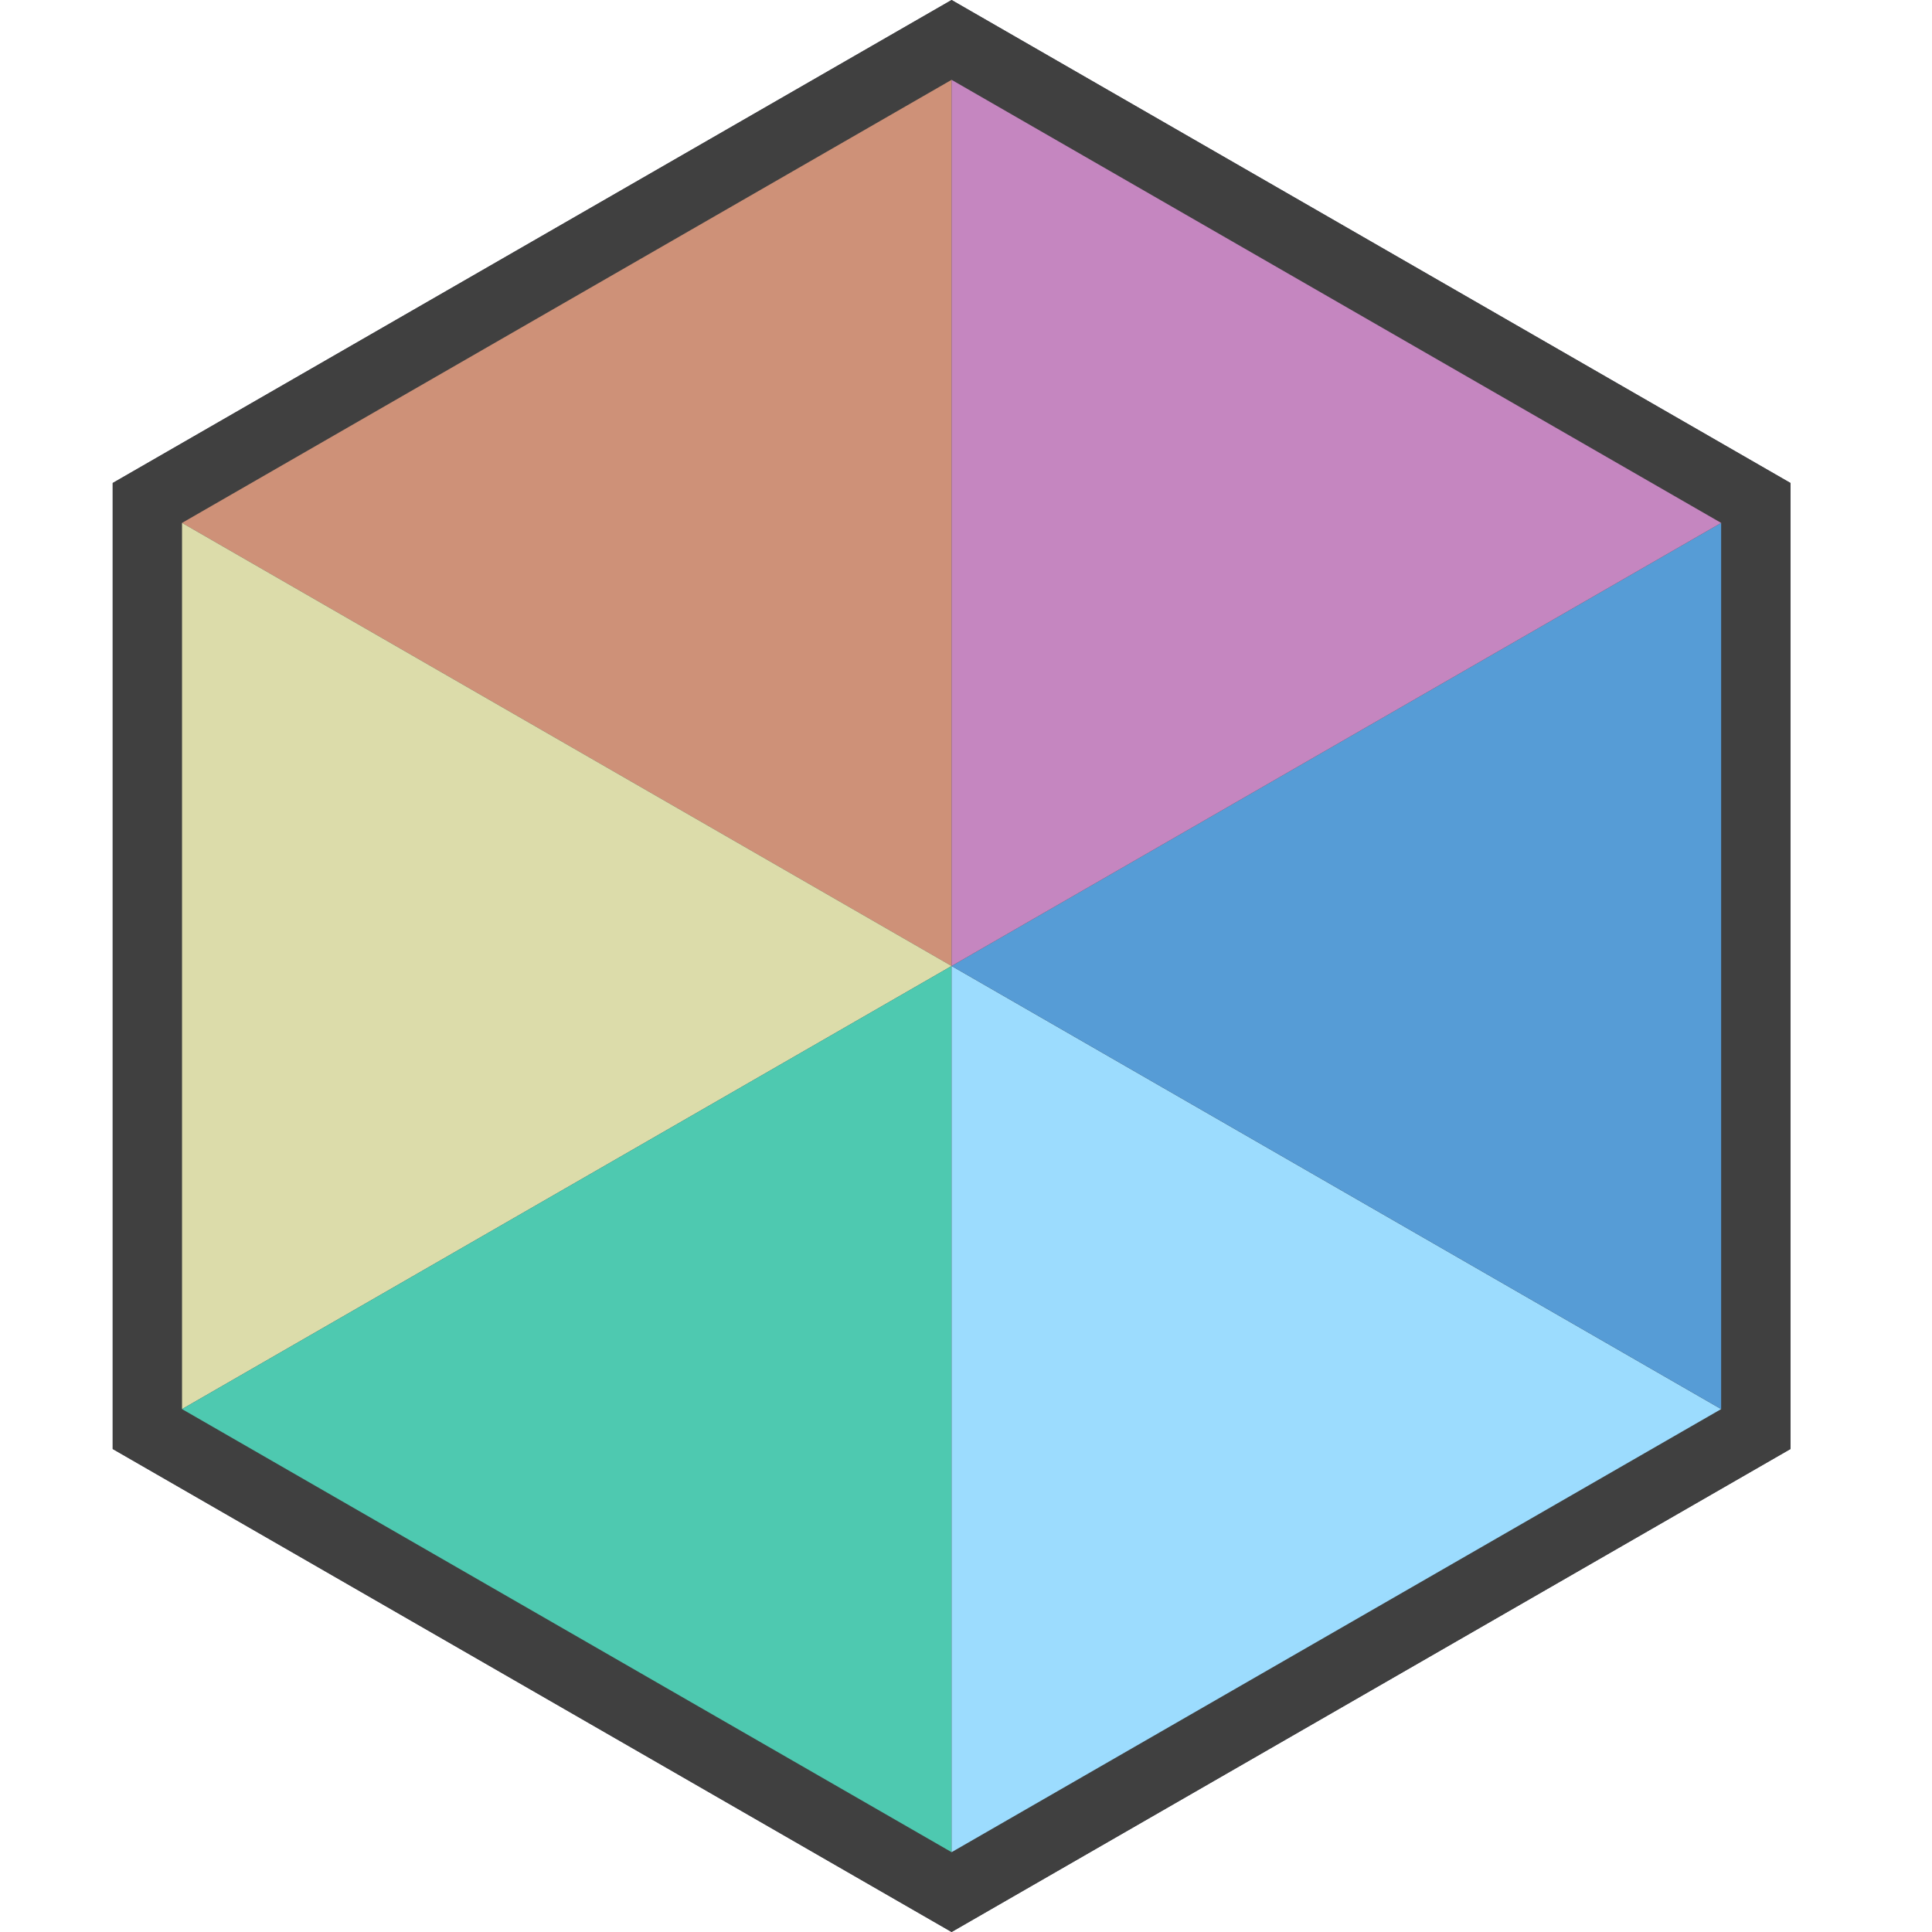
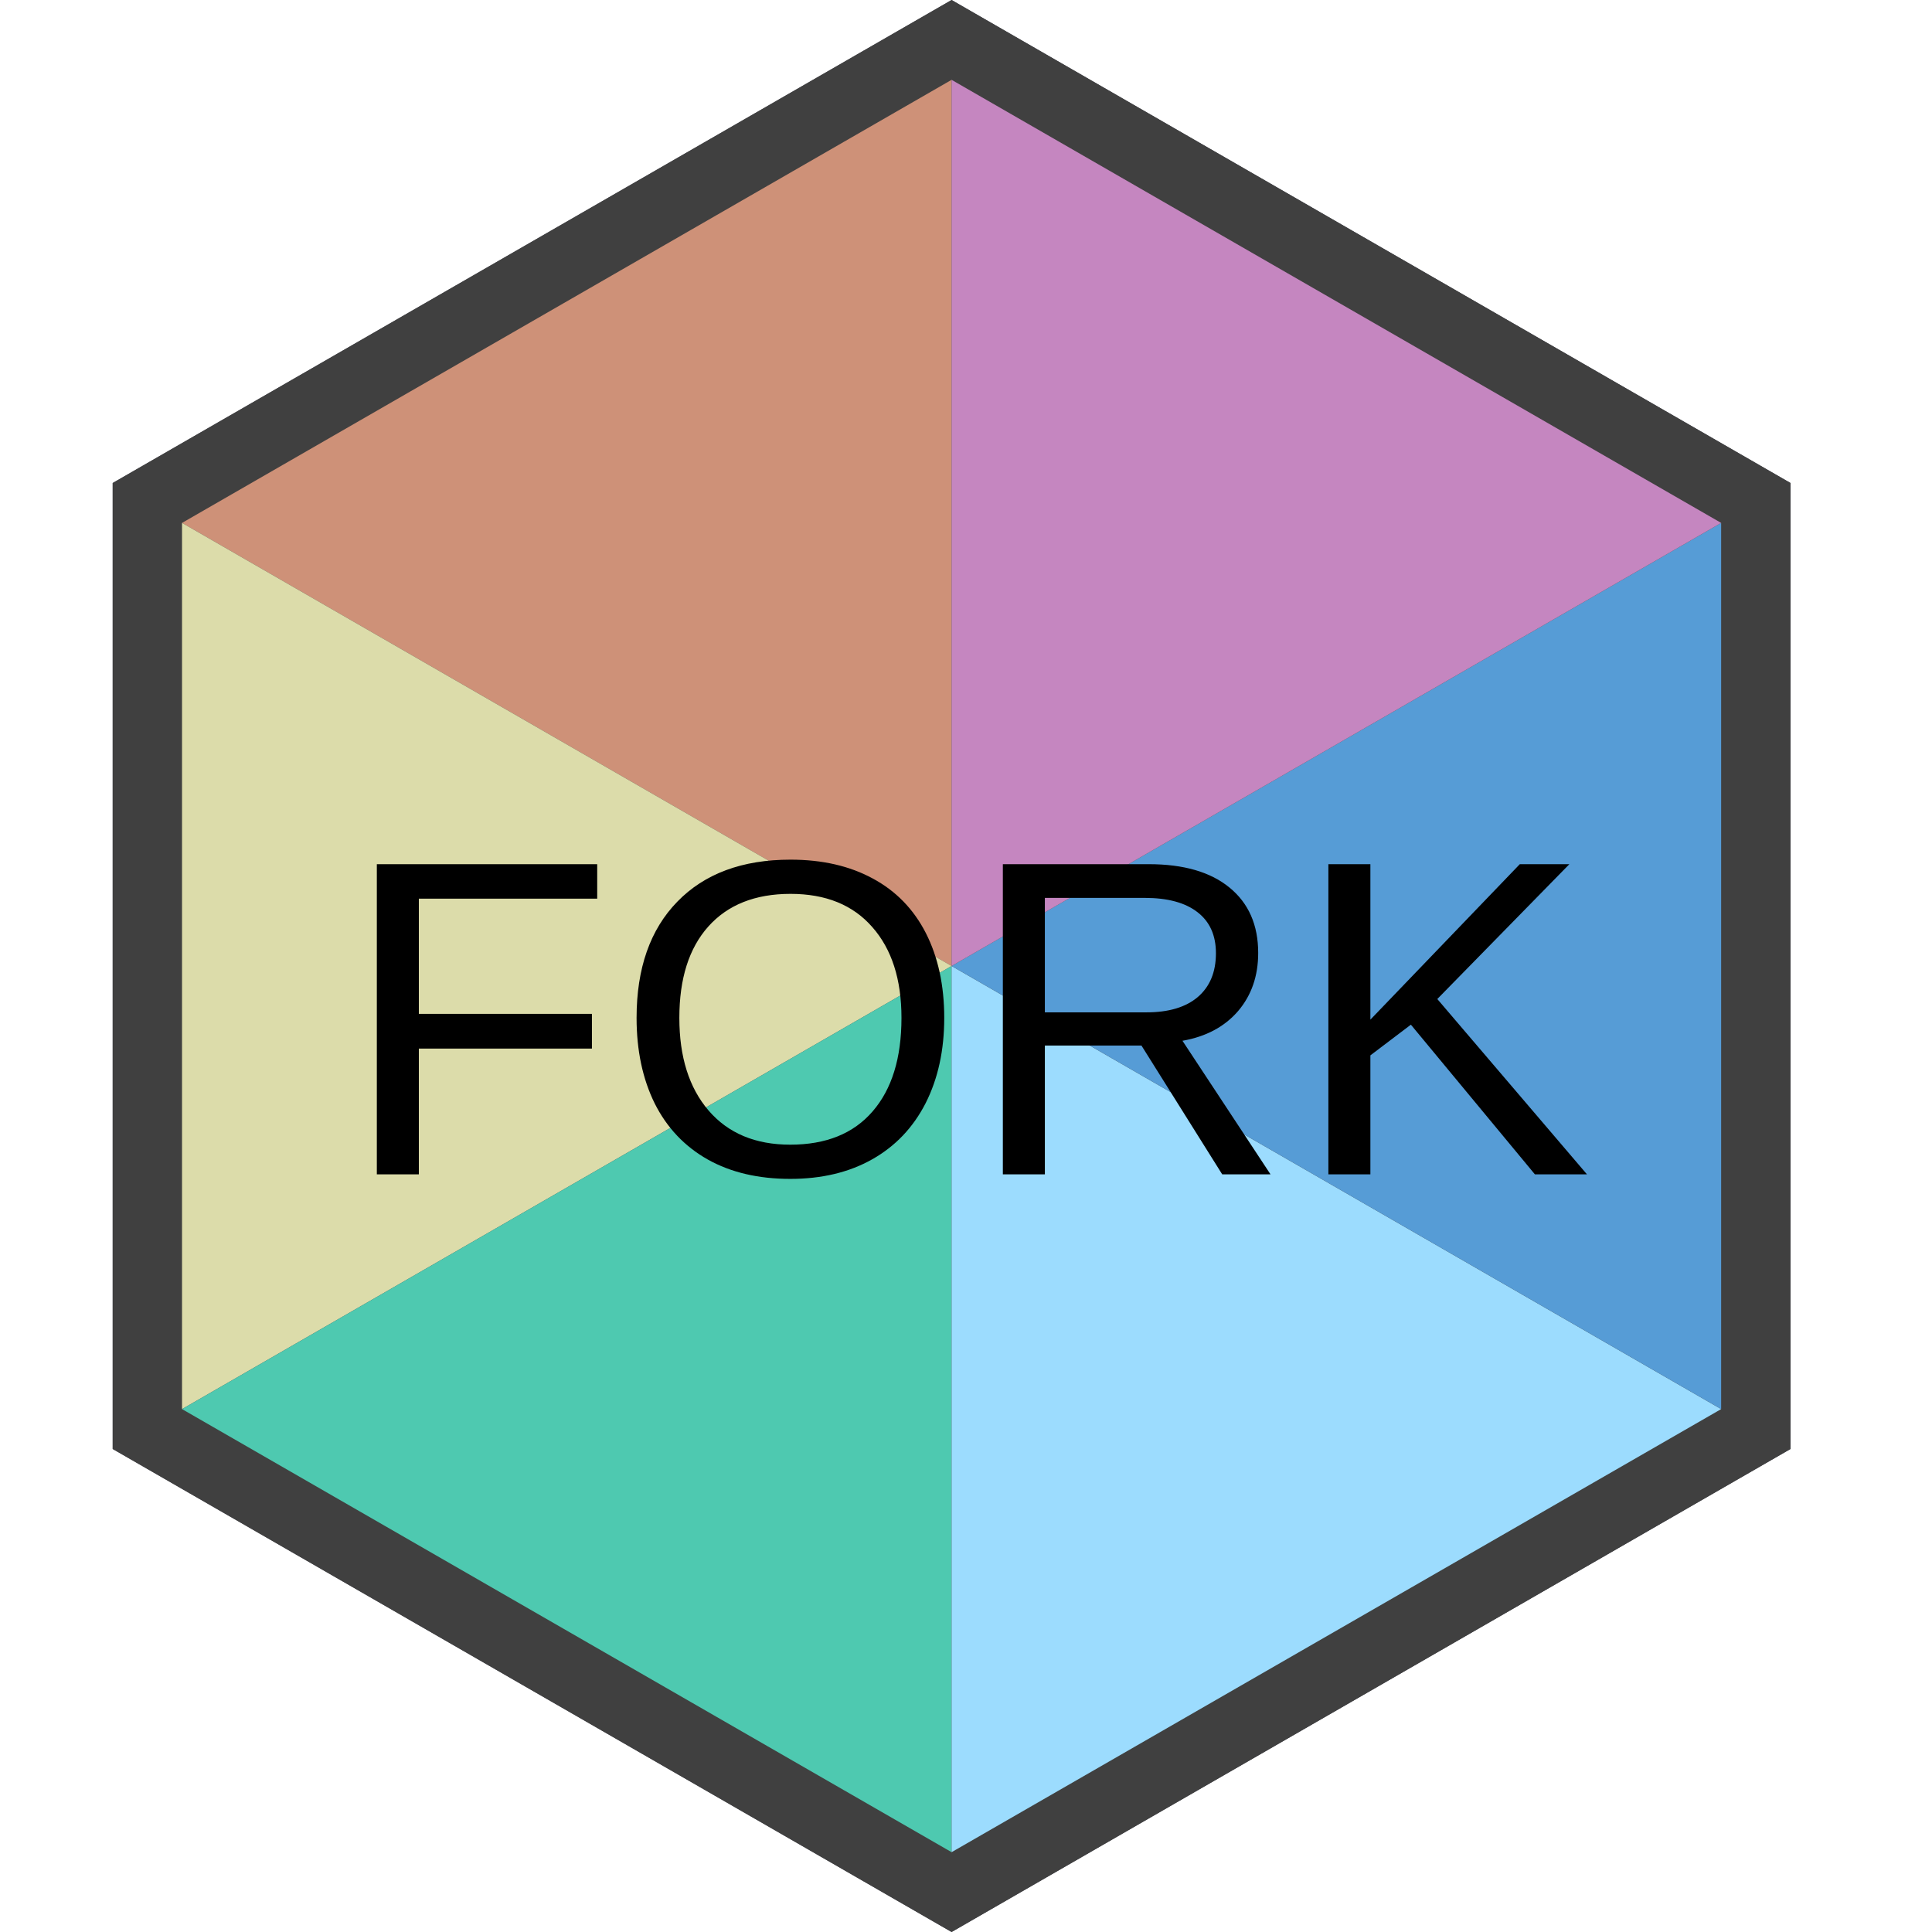
<svg xmlns="http://www.w3.org/2000/svg" width="120" height="120" viewBox="0 0 120 120" fill="none">
  <path d="M7 30V90L59.105 120L111.211 90V30L59.105 0L7 30Z" fill="#454552" />
  <path d="M7 30V90L59.105 120L111.211 90V30L59.105 0L7 30Z" fill="#404040" />
  <path d="M11.306 32.479L59.105 60V4.958L11.306 32.479Z" fill="#CE9178" />
  <path d="M59.105 60L11.306 32.479V87.521L59.105 60Z" fill="#DCDCAA" />
  <path d="M59.105 60L11.306 87.521L59.105 115.042V60Z" fill="#4EC9B0" />
  <path d="M59.105 60V115.042L106.904 87.521L59.105 60Z" fill="#9CDCFE" />
  <path d="M106.904 32.479L59.105 60L106.904 87.521V32.479Z" fill="#569CD6" />
  <path d="M59.105 4.958V60L106.904 32.479L59.105 4.958Z" fill="#C586C0" />
+   <text x="60" y="65" font-family="Arial, sans-serif" font-size="28" fill="black" text-anchor="middle" dominant-baseline="middle">FORK</text>
</svg>
